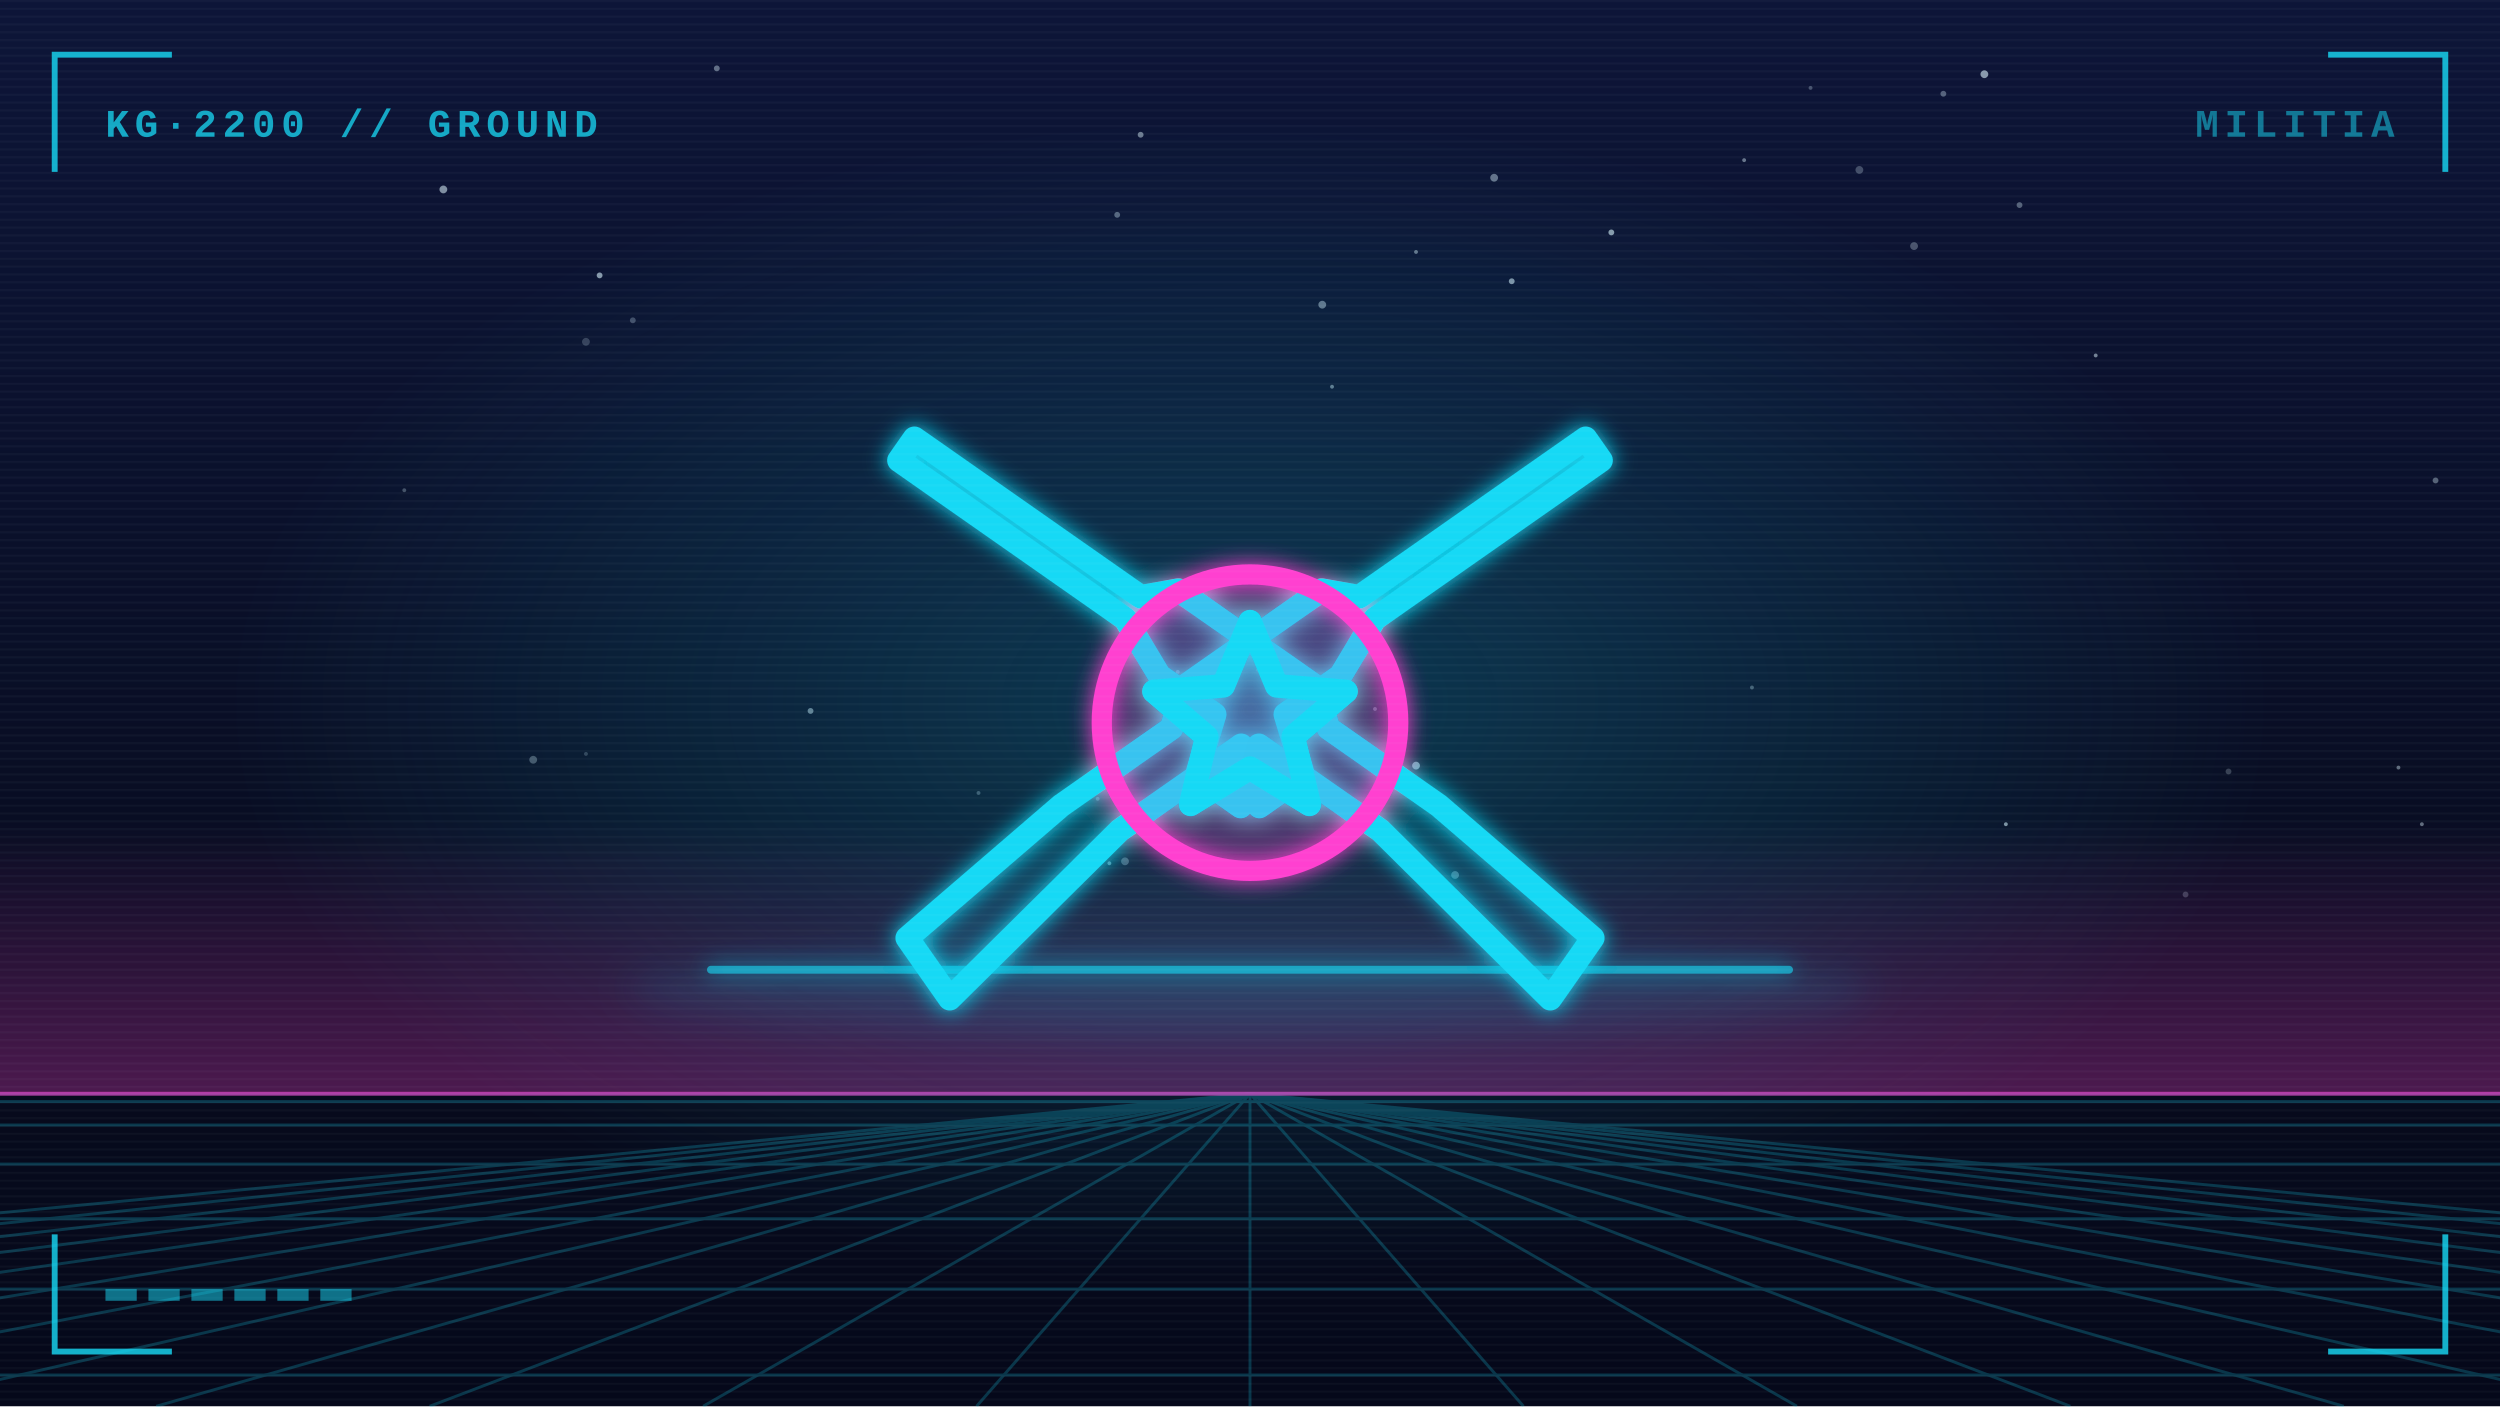
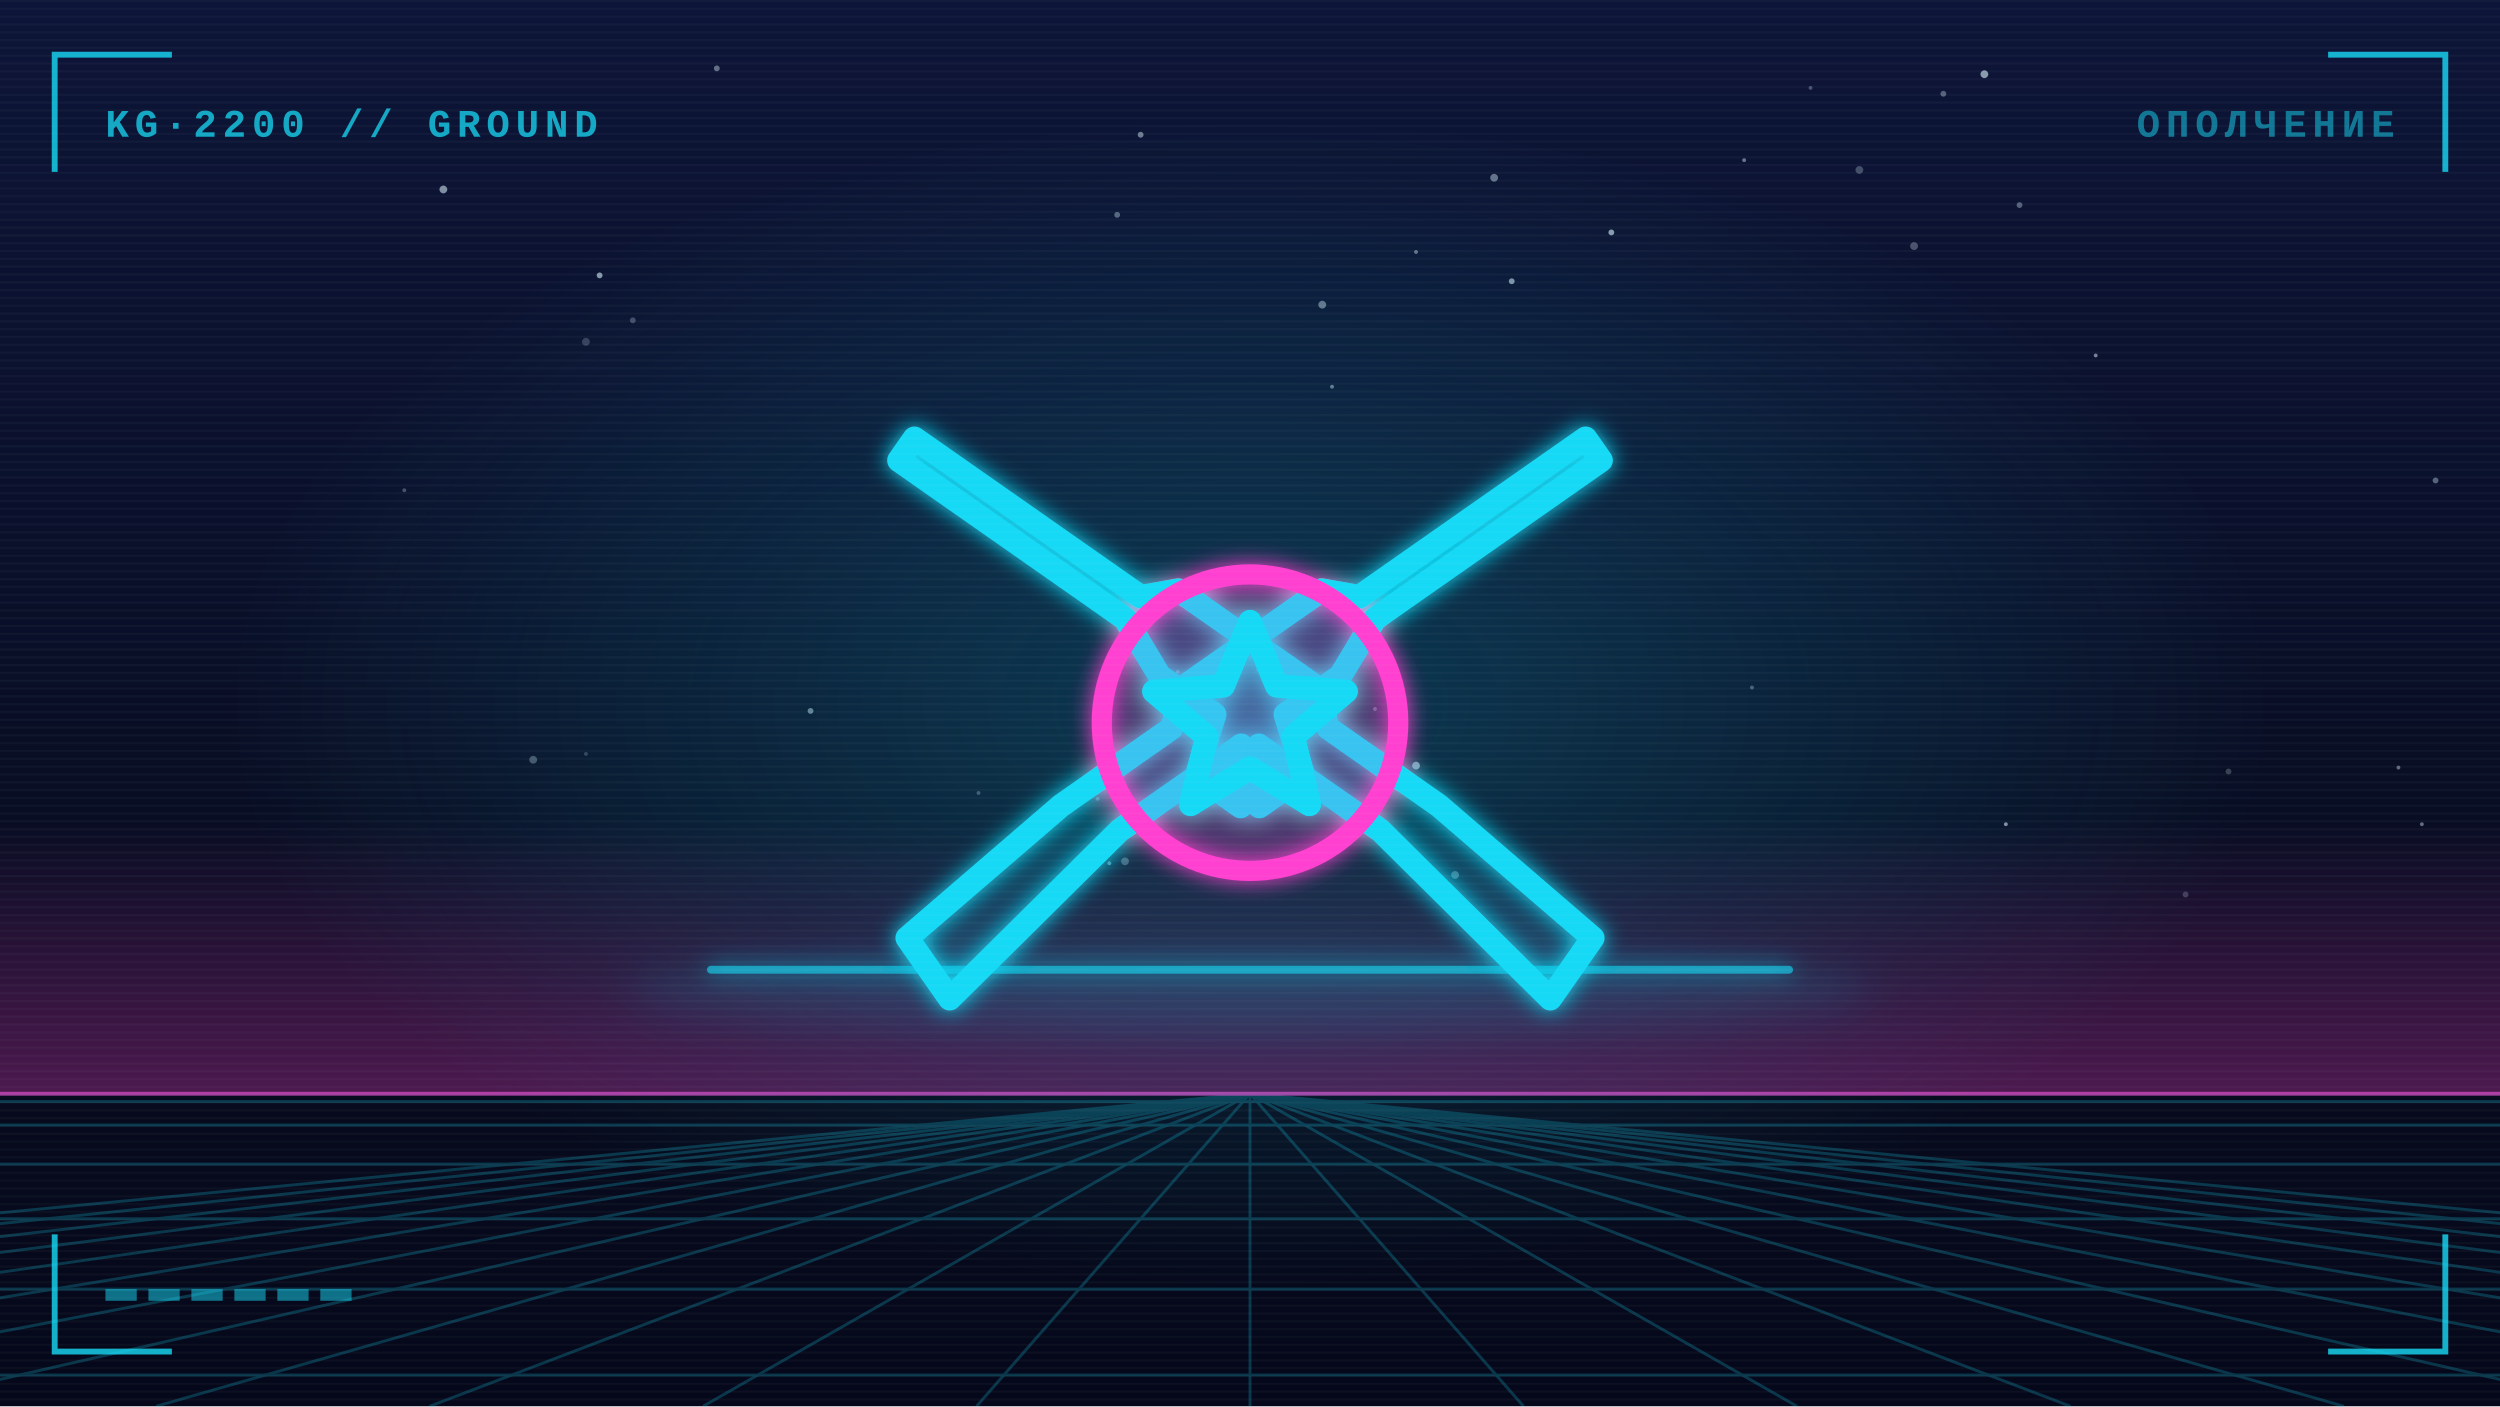
<svg xmlns="http://www.w3.org/2000/svg" viewBox="0 0 1280 720" width="1280" height="720">
  <defs>
    <linearGradient id="bg" x1="0" y1="0" x2="0" y2="1">
      <stop offset="0" stop-color="#0d1538" />
      <stop offset=".75" stop-color="#070b1d" />
      <stop offset="1" stop-color="#05081a" />
    </linearGradient>
    <radialGradient id="halo" cx=".5" cy=".5" r=".5">
      <stop offset="0" stop-color="#18d9f5" stop-opacity=".22" />
      <stop offset="1" stop-color="#18d9f5" stop-opacity="0" />
    </radialGradient>
    <linearGradient id="hz" x1="0" y1="0" x2="0" y2="1">
      <stop offset="0" stop-color="#ff3fd0" stop-opacity="0" />
      <stop offset="1" stop-color="#ff3fd0" stop-opacity=".28" />
    </linearGradient>
    <pattern id="scan" width="4" height="4" patternUnits="userSpaceOnUse">
      <rect width="4" height="1" fill="#dff6ff" opacity=".035" />
    </pattern>
    <filter id="bl" x="-20%" y="-20%" width="140%" height="140%">
      <feGaussianBlur stdDeviation="6" />
    </filter>
    <filter id="bl2" x="-20%" y="-50%" width="140%" height="200%">
      <feGaussianBlur stdDeviation="10" />
    </filter>
    <filter id="neon" x="-10%" y="-10%" width="120%" height="120%">
      <feGaussianBlur stdDeviation="5" result="b" />
      <feMerge>
        <feMergeNode in="b" />
        <feMergeNode in="SourceGraphic" />
      </feMerge>
    </filter>
    <style>.m{fill:rgba(24,217,245,.07);stroke:#18d9f5;stroke-width:7;stroke-linejoin:round;stroke-linecap:round}.a{fill:rgba(255,63,208,.14);stroke:#ff3fd0;stroke-width:6;stroke-linejoin:round;stroke-linecap:round}.t{fill:none;stroke:#18d9f5;stroke-width:3.5;stroke-linecap:round;opacity:.6}.ta{fill:none;stroke:#ff3fd0;stroke-width:4;stroke-linecap:round;opacity:.85}.f{fill:#18d9f5}.fa{fill:#ff3fd0}.n{fill:none}.w5{stroke-width:5}.w8{stroke-width:8}.w12{stroke-width:12}.w14{stroke-width:14}.o3{opacity:.3}.o4{opacity:.4}.o5{opacity:.45}.o6{opacity:.6}.dash{stroke-dasharray:14 12}.glow{filter:url(#bl);opacity:.7}.sea{fill:#070b1d;opacity:.82}.dk{fill:#070b1d}.hint{opacity:.22;filter:url(#bl2)}.hud{font:600 20px Consolas,"Courier New",monospace;letter-spacing:3px;fill:#18d9f5}</style>
  </defs>
  <rect width="1280" height="720" fill="url(#bg)" />
  <circle cx="367" cy="35" r="1.5" fill="#dff6ff" opacity="0.40" />
  <circle cx="572" cy="110" r="1.5" fill="#dff6ff" opacity="0.36" />
  <circle cx="568" cy="442" r="1" fill="#dff6ff" opacity="0.48" />
  <circle cx="415" cy="364" r="1.5" fill="#dff6ff" opacity="0.45" />
  <circle cx="1141" cy="395" r="1.5" fill="#dff6ff" opacity="0.22" />
  <circle cx="300" cy="175" r="2" fill="#dff6ff" opacity="0.21" />
  <circle cx="677" cy="156" r="2" fill="#dff6ff" opacity="0.42" />
  <circle cx="227" cy="97" r="2" fill="#dff6ff" opacity="0.54" />
  <circle cx="584" cy="69" r="1.5" fill="#dff6ff" opacity="0.45" />
  <circle cx="207" cy="251" r="1" fill="#dff6ff" opacity="0.28" />
  <circle cx="1228" cy="393" r="1" fill="#dff6ff" opacity="0.40" />
  <circle cx="927" cy="45" r="1" fill="#dff6ff" opacity="0.28" />
  <circle cx="825" cy="119" r="1.5" fill="#dff6ff" opacity="0.59" />
  <circle cx="562" cy="409" r="1" fill="#dff6ff" opacity="0.30" />
  <circle cx="324" cy="164" r="1.5" fill="#dff6ff" opacity="0.26" />
  <circle cx="745" cy="448" r="2" fill="#dff6ff" opacity="0.34" />
  <circle cx="644" cy="343" r="1" fill="#dff6ff" opacity="0.24" />
  <circle cx="1119" cy="458" r="1.5" fill="#dff6ff" opacity="0.22" />
  <circle cx="980" cy="126" r="2" fill="#dff6ff" opacity="0.29" />
  <circle cx="307" cy="141" r="1.5" fill="#dff6ff" opacity="0.58" />
  <circle cx="1240" cy="422" r="1" fill="#dff6ff" opacity="0.41" />
  <circle cx="725" cy="392" r="2" fill="#dff6ff" opacity="0.57" />
  <circle cx="508" cy="269" r="2" fill="#dff6ff" opacity="0.45" />
  <circle cx="704" cy="363" r="1" fill="#dff6ff" opacity="0.35" />
  <circle cx="995" cy="48" r="1.5" fill="#dff6ff" opacity="0.34" />
  <circle cx="1016" cy="38" r="2" fill="#dff6ff" opacity="0.59" />
  <circle cx="1034" cy="105" r="1.5" fill="#dff6ff" opacity="0.34" />
  <circle cx="774" cy="144" r="1.5" fill="#dff6ff" opacity="0.55" />
  <circle cx="273" cy="389" r="2" fill="#dff6ff" opacity="0.29" />
  <circle cx="893" cy="82" r="1" fill="#dff6ff" opacity="0.43" />
  <circle cx="576" cy="441" r="2" fill="#dff6ff" opacity="0.30" />
  <circle cx="952" cy="87" r="2" fill="#dff6ff" opacity="0.26" />
  <circle cx="1073" cy="182" r="1" fill="#dff6ff" opacity="0.49" />
  <circle cx="725" cy="129" r="1" fill="#dff6ff" opacity="0.42" />
  <circle cx="897" cy="352" r="1" fill="#dff6ff" opacity="0.31" />
  <circle cx="1027" cy="422" r="1" fill="#dff6ff" opacity="0.56" />
  <circle cx="765" cy="91" r="2" fill="#dff6ff" opacity="0.42" />
  <circle cx="682" cy="198" r="1" fill="#dff6ff" opacity="0.43" />
  <circle cx="603" cy="344" r="1" fill="#dff6ff" opacity="0.41" />
  <circle cx="501" cy="406" r="1" fill="#dff6ff" opacity="0.28" />
  <circle cx="1247" cy="246" r="1.5" fill="#dff6ff" opacity="0.36" />
  <circle cx="300" cy="386" r="1" fill="#dff6ff" opacity="0.21" />
  <rect x="0" y="420" width="1280" height="140" fill="url(#hz)" />
  <g stroke="#18d9f5" stroke-width="1.5" opacity=".22">
    <line x1="640" y1="560" x2="-1040" y2="720" />
    <line x1="640" y1="560" x2="-900" y2="720" />
    <line x1="640" y1="560" x2="-760" y2="720" />
    <line x1="640" y1="560" x2="-620" y2="720" />
    <line x1="640" y1="560" x2="-480" y2="720" />
    <line x1="640" y1="560" x2="-340" y2="720" />
    <line x1="640" y1="560" x2="-200" y2="720" />
    <line x1="640" y1="560" x2="-60" y2="720" />
    <line x1="640" y1="560" x2="80" y2="720" />
    <line x1="640" y1="560" x2="220" y2="720" />
    <line x1="640" y1="560" x2="360" y2="720" />
    <line x1="640" y1="560" x2="500" y2="720" />
    <line x1="640" y1="560" x2="640" y2="720" />
    <line x1="640" y1="560" x2="780" y2="720" />
    <line x1="640" y1="560" x2="920" y2="720" />
    <line x1="640" y1="560" x2="1060" y2="720" />
    <line x1="640" y1="560" x2="1200" y2="720" />
    <line x1="640" y1="560" x2="1340" y2="720" />
    <line x1="640" y1="560" x2="1480" y2="720" />
    <line x1="640" y1="560" x2="1620" y2="720" />
    <line x1="640" y1="560" x2="1760" y2="720" />
    <line x1="640" y1="560" x2="1900" y2="720" />
    <line x1="640" y1="560" x2="2040" y2="720" />
    <line x1="640" y1="560" x2="2180" y2="720" />
    <line x1="640" y1="560" x2="2320" y2="720" />
    <line x1="0" y1="560" x2="1280" y2="560" />
    <line x1="0" y1="564" x2="1280" y2="564" />
    <line x1="0" y1="576" x2="1280" y2="576" />
    <line x1="0" y1="596" x2="1280" y2="596" />
    <line x1="0" y1="624" x2="1280" y2="624" />
    <line x1="0" y1="660" x2="1280" y2="660" />
    <line x1="0" y1="704" x2="1280" y2="704" />
  </g>
  <line x1="0" y1="560" x2="1280" y2="560" stroke="#ff3fd0" stroke-width="2" opacity=".6" />
  <ellipse cx="640" cy="360" rx="520" ry="300" fill="url(#halo)" />
  <ellipse cx="640" cy="506" rx="320" ry="22" fill="#18d9f5" opacity=".12" filter="url(#bl2)" />
  <g transform="translate(640,370) scale(1.15)" filter="url(#neon)">
    <g transform="scale(1.5)">
      <g transform="rotate(-35)">
        <path class="m" d="M-120,-6 L-60,-12 L-20,-12 L-10,-20 L40,-20 L48,-12 L130,-12 L130,-4 L48,-4 L30,4 L10,4 L4,22 L-12,22 L-6,4 L-50,4 L-120,16 Z" />
      </g>
      <g transform="rotate(35) scale(-1,1)">
        <path class="m" d="M-120,-6 L-60,-12 L-20,-12 L-10,-20 L40,-20 L48,-12 L130,-12 L130,-4 L48,-4 L30,4 L10,4 L4,22 L-12,22 L-6,4 L-50,4 L-120,16 Z" />
      </g>
      <circle class="a" cx="0" cy="0" r="44" />
      <path class="m" d="M0,-30 L7.935,-10.922 L28.532,-9.271 L12.839,4.172 L17.634,24.27 L1.65327e-15,13.5 L-17.634,24.27 L-12.839,4.172 L-28.532,-9.271 L-7.935,-10.922 Z" />
    </g>
    <line class="t" x1="-240" y1="110" x2="240" y2="110" />
  </g>
  <rect width="1280" height="720" fill="url(#scan)" />
  <g fill="none" stroke="#18d9f5" stroke-width="3" opacity=".8">
    <path d="M28,88 L28,28 L88,28" />
    <path d="M1252,88 L1252,28 L1192,28" />
    <path d="M28,632 L28,692 L88,692" />
    <path d="M1252,632 L1252,692 L1192,692" />
  </g>
  <g fill="#18d9f5" opacity=".5">
    <rect x="54" y="660" width="16" height="6" />
    <rect x="76" y="660" width="16" height="6" />
    <rect x="98" y="660" width="16" height="6" />
    <rect x="120" y="660" width="16" height="6" />
    <rect x="142" y="660" width="16" height="6" />
    <rect x="164" y="660" width="16" height="6" />
  </g>
  <text class="hud" x="54" y="70" opacity=".75">KG·2200 // GROUND</text>
-   <text class="hud" x="1226" y="70" text-anchor="end" opacity=".5">MILITIA</text>
+   <text class="hud" x="1226" y="70" text-anchor="end" opacity=".5">ОПОЛЧЕНИЕ</text>
</svg>
